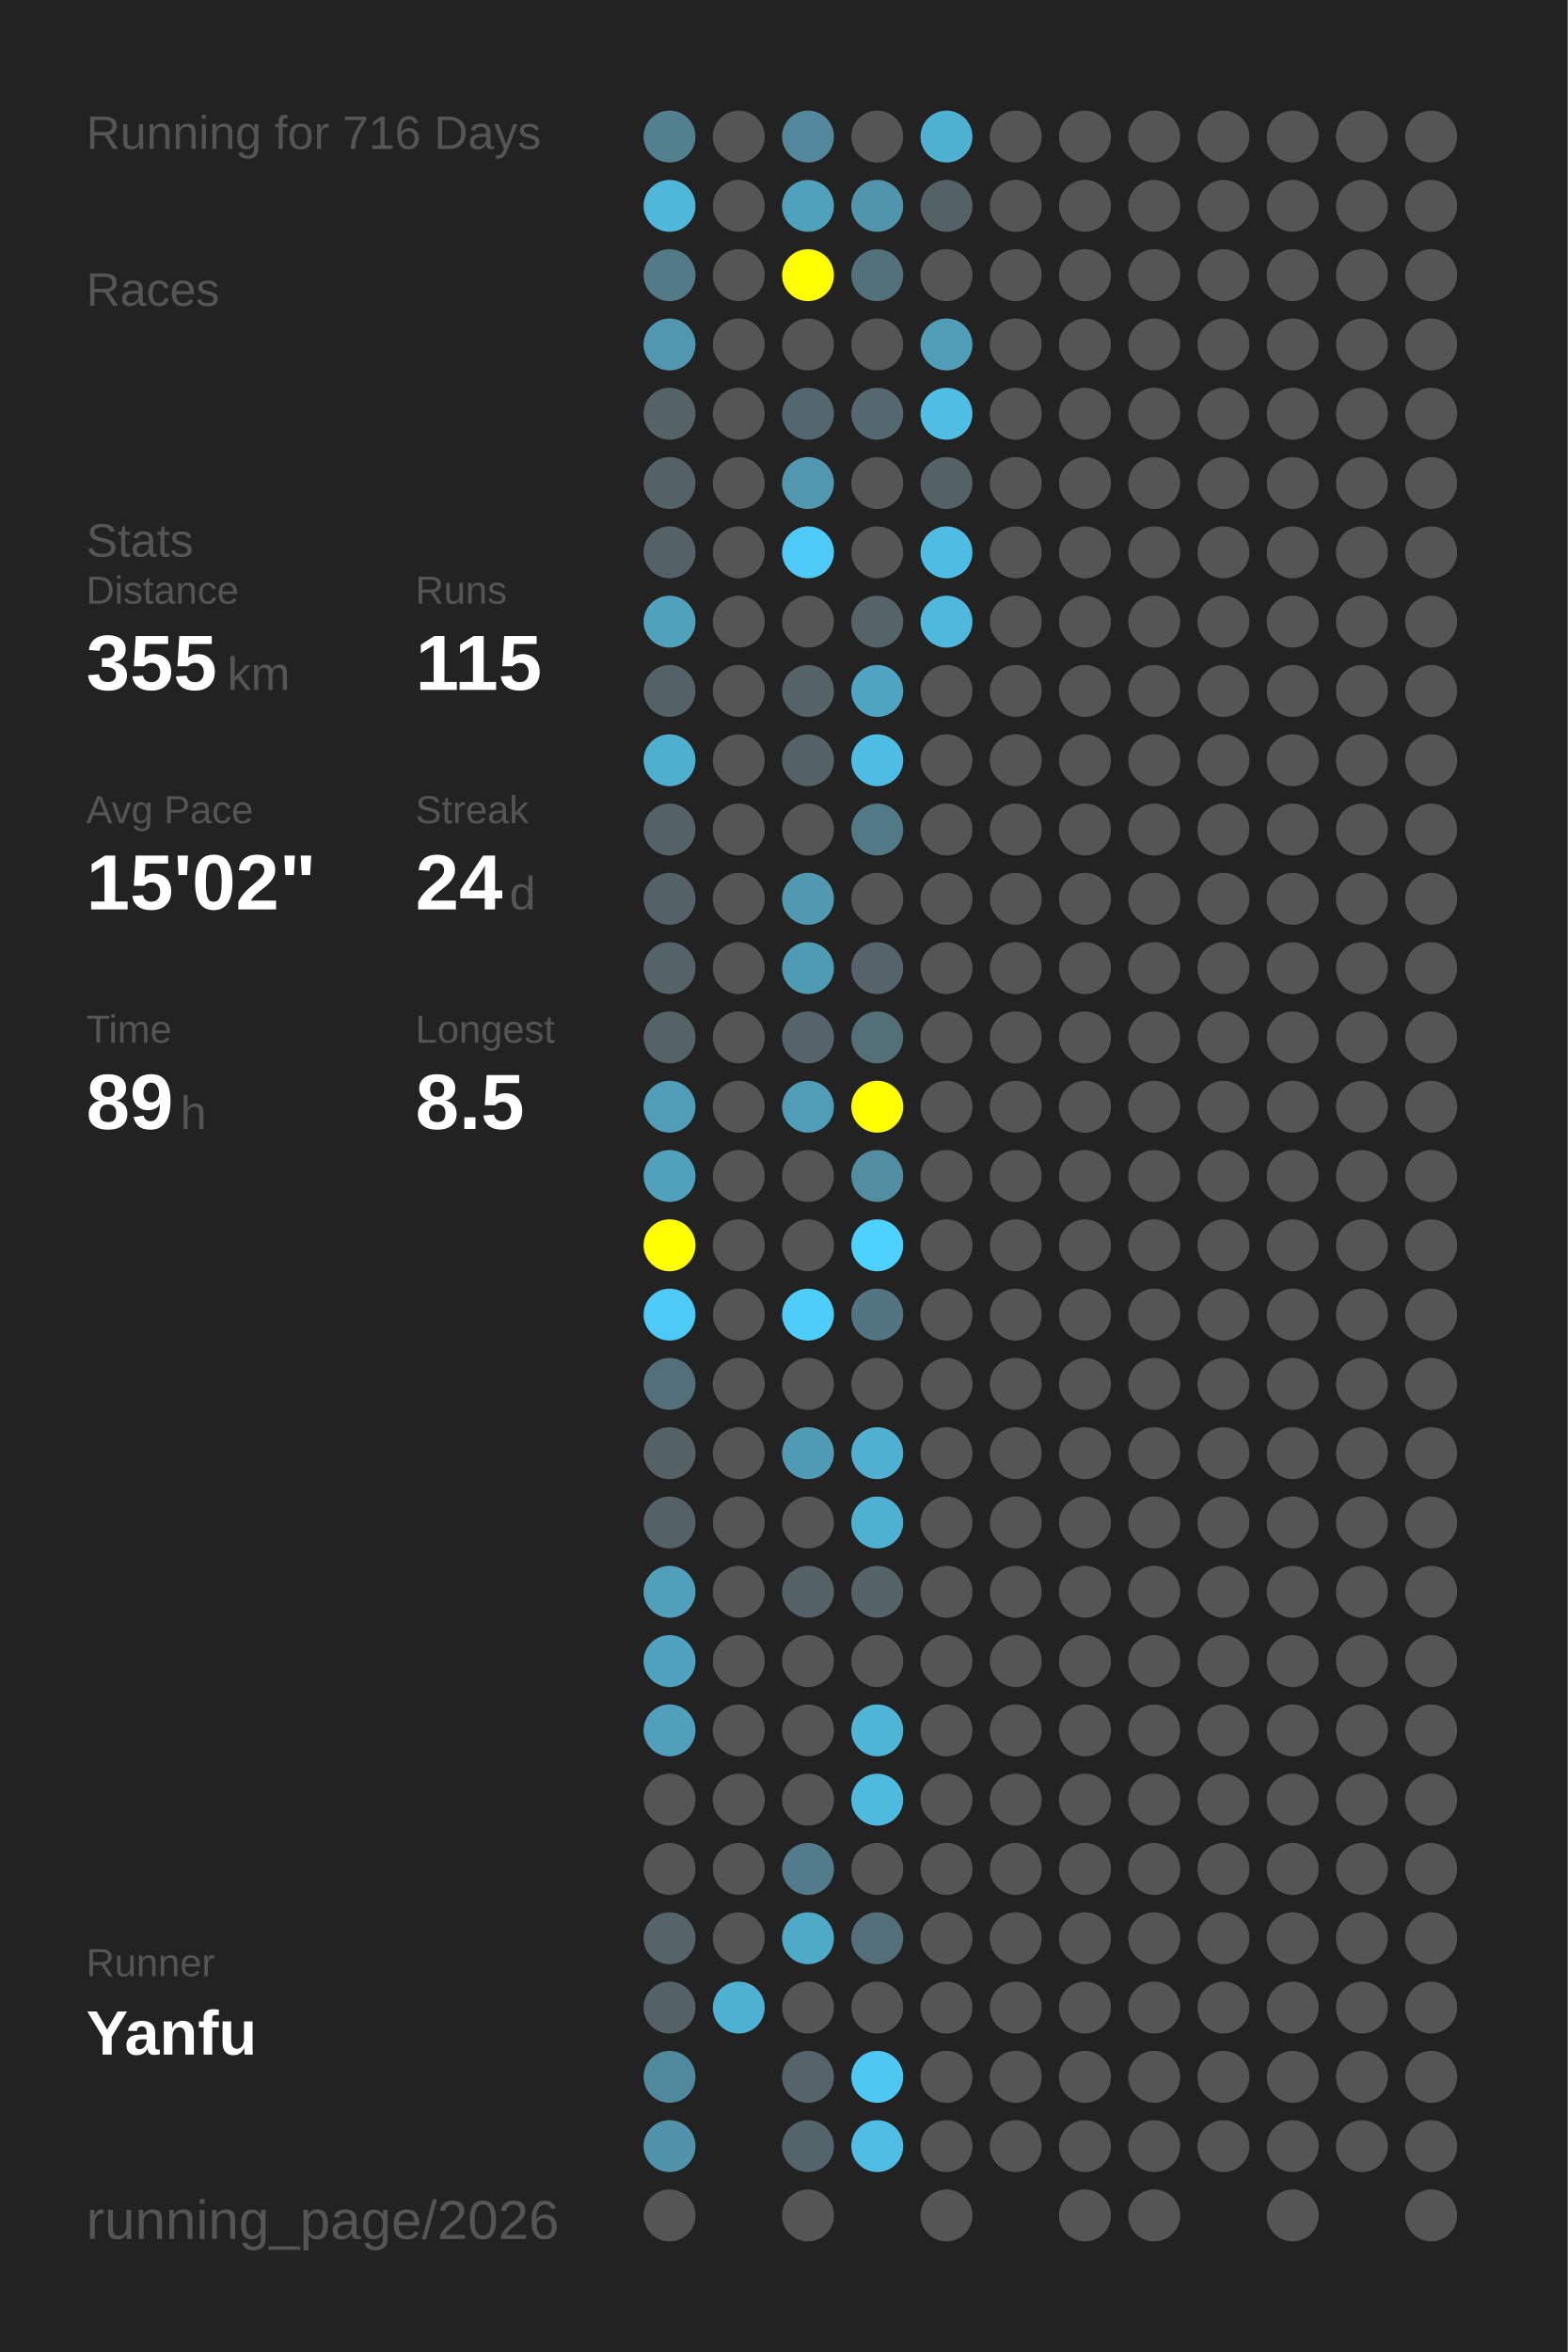
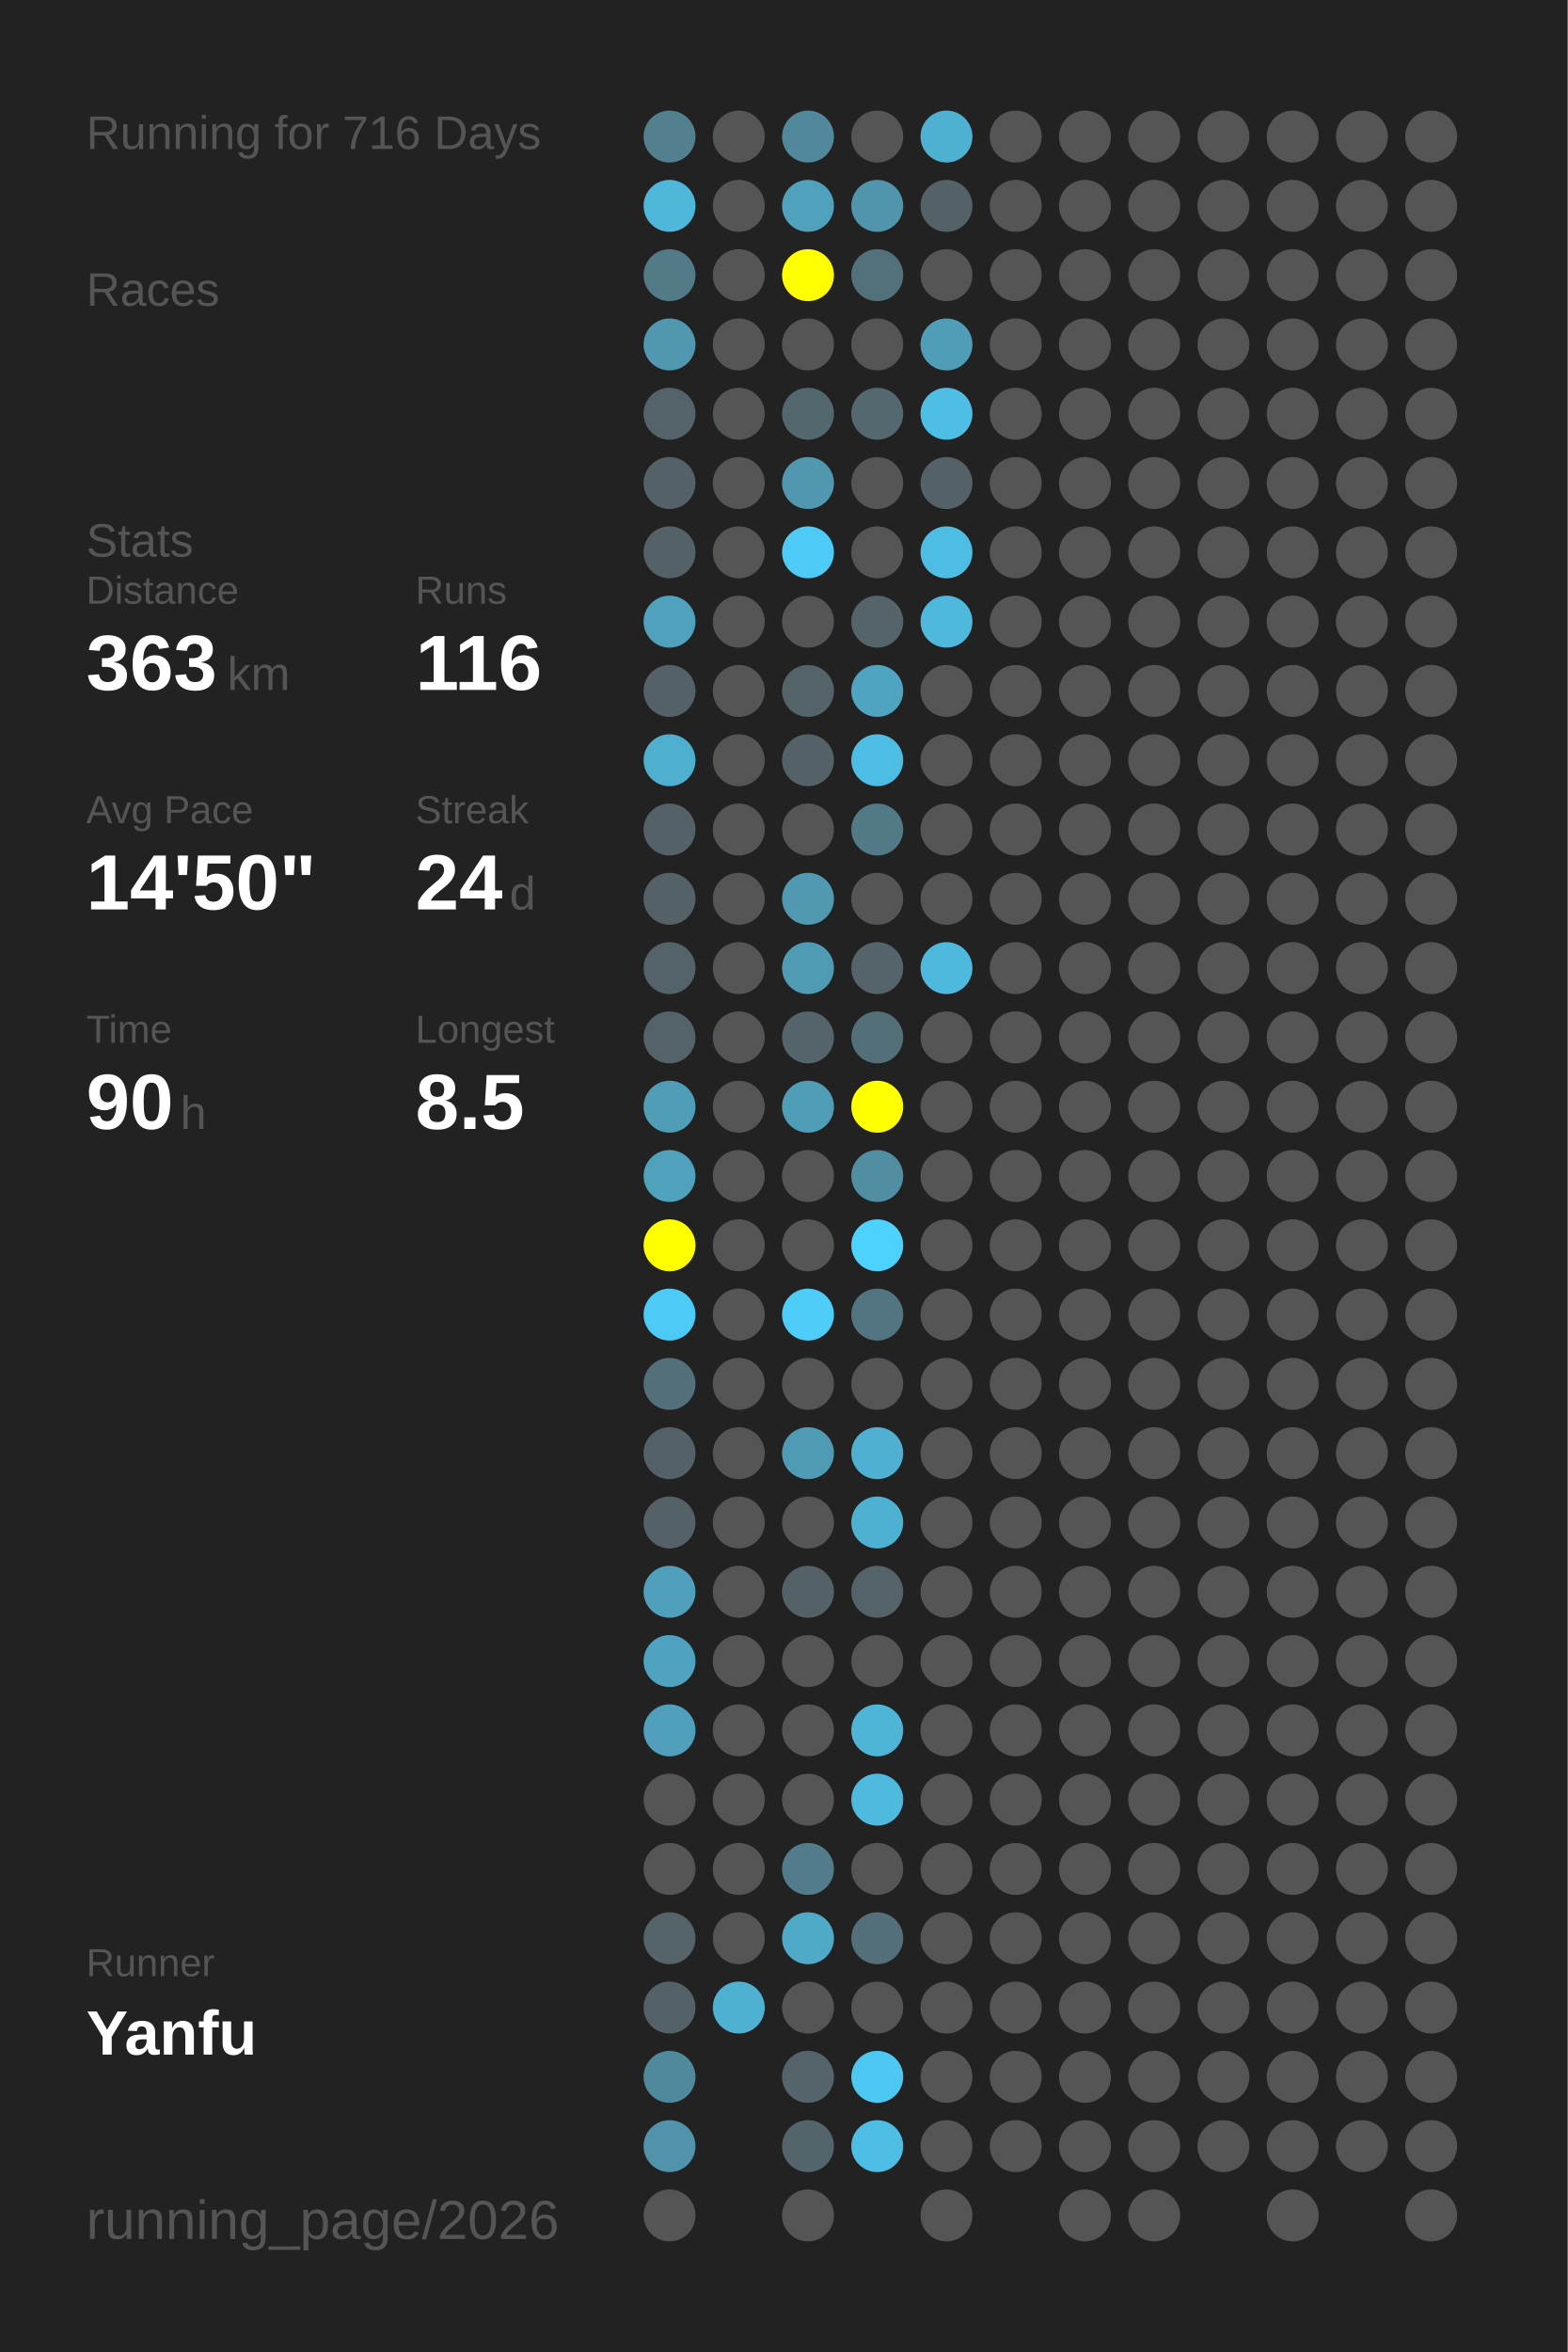
<svg xmlns="http://www.w3.org/2000/svg" baseProfile="full" height="300mm" version="1.1" viewBox="0,0,200,300" width="200mm">
  <defs />
  <rect fill="#222222" height="300" width="200" x="0" y="0" />
  <text fill="#555555" style="font-size:6px; font-family:Arial;" x="11" y="19">Running for 716 Days</text>
  <text fill="#555555" style="font-size:6px; font-family:Arial;" x="11" y="39">Races</text>
  <text fill="#555555" style="font-size:6px; font-family:Arial;" x="11" y="71">Stats</text>
  <text fill="#555555" style="font-size:5px; font-family:Arial;" x="11" y="77">Distance</text>
-   <text fill="#FFFFFF" style="font-size:10px; font-family:Arial; font-weight:bold;" x="11" y="88">355</text>
+   <text fill="#FFFFFF" style="font-size:10px; font-family:Arial; font-weight:bold;" x="11" y="88">363</text>
  <text fill="#555555" style="font-size:6px; font-family:Arial;" x="29" y="88">km</text>
  <text fill="#555555" style="font-size:5px; font-family:Arial;" x="53" y="77">Runs</text>
-   <text fill="#FFFFFF" style="font-size:10px; font-family:Arial; font-weight:bold;" x="53" y="88">115</text>
+   <text fill="#FFFFFF" style="font-size:10px; font-family:Arial; font-weight:bold;" x="53" y="88">116</text>
  <text fill="#555555" style="font-size:5px; font-family:Arial;" x="11" y="105">Avg Pace</text>
-   <text fill="#FFFFFF" style="font-size:10px; font-family:Arial; font-weight:bold;" x="11" y="116">15'02"</text>
+   <text fill="#FFFFFF" style="font-size:10px; font-family:Arial; font-weight:bold;" x="11" y="116">14'50"</text>
  <text fill="#555555" style="font-size:5px; font-family:Arial;" x="53" y="105">Streak</text>
  <text fill="#FFFFFF" style="font-size:10px; font-family:Arial; font-weight:bold;" x="53" y="116">24</text>
  <text fill="#555555" style="font-size:6px; font-family:Arial;" x="65" y="116">d</text>
  <text fill="#555555" style="font-size:5px; font-family:Arial;" x="11" y="133">Time</text>
-   <text fill="#FFFFFF" style="font-size:10px; font-family:Arial; font-weight:bold;" x="11" y="144">89</text>
+   <text fill="#FFFFFF" style="font-size:10px; font-family:Arial; font-weight:bold;" x="11" y="144">90</text>
  <text fill="#555555" style="font-size:6px; font-family:Arial;" x="23" y="144">h</text>
  <text fill="#555555" style="font-size:5px; font-family:Arial;" x="53" y="133">Longest</text>
  <text fill="#FFFFFF" style="font-size:10px; font-family:Arial; font-weight:bold;" x="53" y="144">8.5</text>
  <text fill="#555555" style="font-size:5px; font-family:Arial;" x="11" y="252.065">Runner</text>
  <text fill="#FFFFFF" style="font-size:8px; font-family:Arial; font-weight:bold;" x="11" y="262.065">Yanfu</text>
  <text fill="#555555" style="font-size:7px; font-family:Arial;" x="11" y="285.581">running_page/2026</text>
  <circle cx="85.417" cy="17.419" fill="#52808f" r="3.312" />
  <circle cx="85.417" cy="26.258" fill="#4eb7da" r="3.312" />
  <circle cx="85.417" cy="35.097" fill="#527a87" r="3.312" />
  <circle cx="85.417" cy="43.935" fill="#5097af" r="3.312" />
  <circle cx="85.417" cy="52.774" fill="#546368" r="3.312" />
  <circle cx="85.417" cy="61.613" fill="#546267" r="3.312" />
  <circle cx="85.417" cy="70.452" fill="#546267" r="3.312" />
  <circle cx="85.417" cy="79.29" fill="#50a1bc" r="3.312" />
  <circle cx="85.417" cy="88.129" fill="#546267" r="3.312" />
  <circle cx="85.417" cy="96.968" fill="#4fafcf" r="3.312" />
  <circle cx="85.417" cy="105.806" fill="#546267" r="3.312" />
  <circle cx="85.417" cy="114.645" fill="#546267" r="3.312" />
  <circle cx="85.417" cy="123.484" fill="#546368" r="3.312" />
  <circle cx="85.417" cy="132.323" fill="#546368" r="3.312" />
  <circle cx="85.417" cy="141.161" fill="#509db7" r="3.312" />
  <circle cx="85.417" cy="150" fill="#50a1bc" r="3.312" />
  <circle cx="85.417" cy="158.839" fill="#FFFF00" r="3.312" />
  <circle cx="85.417" cy="167.677" fill="#4dcbf6" r="3.312" />
  <circle cx="85.417" cy="176.516" fill="#53707a" r="3.312" />
  <circle cx="85.417" cy="185.355" fill="#546267" r="3.312" />
  <circle cx="85.417" cy="194.194" fill="#546166" r="3.312" />
  <circle cx="85.417" cy="203.032" fill="#50a0bc" r="3.312" />
  <circle cx="85.417" cy="211.871" fill="#4fa3c0" r="3.312" />
  <circle cx="85.417" cy="220.71" fill="#50a0bc" r="3.312" />
  <circle cx="85.417" cy="229.548" fill="#555555" r="3.312" />
  <circle cx="85.417" cy="238.387" fill="#555555" r="3.312" />
  <circle cx="85.417" cy="247.226" fill="#546469" r="3.312" />
  <circle cx="85.417" cy="256.065" fill="#546267" r="3.312" />
  <circle cx="85.417" cy="264.903" fill="#51899c" r="3.312" />
  <circle cx="85.417" cy="273.742" fill="#5093aa" r="3.312" />
  <circle cx="85.417" cy="282.581" fill="#555555" r="3.312" />
  <circle cx="94.25" cy="17.419" fill="#555555" r="3.312" />
  <circle cx="94.25" cy="26.258" fill="#555555" r="3.312" />
  <circle cx="94.25" cy="35.097" fill="#555555" r="3.312" />
  <circle cx="94.25" cy="43.935" fill="#555555" r="3.312" />
  <circle cx="94.25" cy="52.774" fill="#555555" r="3.312" />
  <circle cx="94.25" cy="61.613" fill="#555555" r="3.312" />
  <circle cx="94.25" cy="70.452" fill="#555555" r="3.312" />
  <circle cx="94.25" cy="79.29" fill="#555555" r="3.312" />
  <circle cx="94.25" cy="88.129" fill="#555555" r="3.312" />
  <circle cx="94.25" cy="96.968" fill="#555555" r="3.312" />
  <circle cx="94.25" cy="105.806" fill="#555555" r="3.312" />
  <circle cx="94.25" cy="114.645" fill="#555555" r="3.312" />
  <circle cx="94.25" cy="123.484" fill="#555555" r="3.312" />
  <circle cx="94.25" cy="132.323" fill="#555555" r="3.312" />
  <circle cx="94.25" cy="141.161" fill="#555555" r="3.312" />
  <circle cx="94.25" cy="150" fill="#555555" r="3.312" />
  <circle cx="94.25" cy="158.839" fill="#555555" r="3.312" />
  <circle cx="94.25" cy="167.677" fill="#555555" r="3.312" />
  <circle cx="94.25" cy="176.516" fill="#555555" r="3.312" />
  <circle cx="94.25" cy="185.355" fill="#555555" r="3.312" />
  <circle cx="94.25" cy="194.194" fill="#555555" r="3.312" />
  <circle cx="94.25" cy="203.032" fill="#555555" r="3.312" />
  <circle cx="94.25" cy="211.871" fill="#555555" r="3.312" />
  <circle cx="94.25" cy="220.71" fill="#555555" r="3.312" />
  <circle cx="94.25" cy="229.548" fill="#555555" r="3.312" />
  <circle cx="94.25" cy="238.387" fill="#555555" r="3.312" />
  <circle cx="94.25" cy="247.226" fill="#555555" r="3.312" />
  <circle cx="94.25" cy="256.065" fill="#4fb1d2" r="3.312" />
  <circle cx="103.083" cy="17.419" fill="#51889b" r="3.312" />
  <circle cx="103.083" cy="26.258" fill="#50a1bc" r="3.312" />
  <circle cx="103.083" cy="35.097" fill="#FFFF00" r="3.312" />
  <circle cx="103.083" cy="43.935" fill="#555555" r="3.312" />
  <circle cx="103.083" cy="52.774" fill="#53676e" r="3.312" />
  <circle cx="103.083" cy="61.613" fill="#5097af" r="3.312" />
  <circle cx="103.083" cy="70.452" fill="#4dcaf5" r="3.312" />
  <circle cx="103.083" cy="79.29" fill="#555555" r="3.312" />
  <circle cx="103.083" cy="88.129" fill="#546368" r="3.312" />
  <circle cx="103.083" cy="96.968" fill="#546267" r="3.312" />
  <circle cx="103.083" cy="105.806" fill="#555555" r="3.312" />
  <circle cx="103.083" cy="114.645" fill="#5099b1" r="3.312" />
  <circle cx="103.083" cy="123.484" fill="#509bb4" r="3.312" />
  <circle cx="103.083" cy="132.323" fill="#54646a" r="3.312" />
  <circle cx="103.083" cy="141.161" fill="#509db8" r="3.312" />
  <circle cx="103.083" cy="150" fill="#555555" r="3.312" />
  <circle cx="103.083" cy="158.839" fill="#555555" r="3.312" />
  <circle cx="103.083" cy="167.677" fill="#4dcdf8" r="3.312" />
  <circle cx="103.083" cy="176.516" fill="#555555" r="3.312" />
  <circle cx="103.083" cy="185.355" fill="#509bb4" r="3.312" />
  <circle cx="103.083" cy="194.194" fill="#555555" r="3.312" />
  <circle cx="103.083" cy="203.032" fill="#546268" r="3.312" />
  <circle cx="103.083" cy="211.871" fill="#555555" r="3.312" />
  <circle cx="103.083" cy="220.71" fill="#555555" r="3.312" />
  <circle cx="103.083" cy="229.548" fill="#555555" r="3.312" />
  <circle cx="103.083" cy="238.387" fill="#527c8b" r="3.312" />
  <circle cx="103.083" cy="247.226" fill="#4faac8" r="3.312" />
  <circle cx="103.083" cy="256.065" fill="#555555" r="3.312" />
  <circle cx="103.083" cy="264.903" fill="#54646a" r="3.312" />
  <circle cx="103.083" cy="273.742" fill="#53656b" r="3.312" />
  <circle cx="103.083" cy="282.581" fill="#555555" r="3.312" />
  <circle cx="111.917" cy="17.419" fill="#555555" r="3.312" />
  <circle cx="111.917" cy="26.258" fill="#5095ac" r="3.312" />
  <circle cx="111.917" cy="35.097" fill="#53717b" r="3.312" />
  <circle cx="111.917" cy="43.935" fill="#555555" r="3.312" />
  <circle cx="111.917" cy="52.774" fill="#53686f" r="3.312" />
  <circle cx="111.917" cy="61.613" fill="#555555" r="3.312" />
  <circle cx="111.917" cy="70.452" fill="#555555" r="3.312" />
  <circle cx="111.917" cy="79.29" fill="#546469" r="3.312" />
  <circle cx="111.917" cy="88.129" fill="#4fa4c1" r="3.312" />
  <circle cx="111.917" cy="96.968" fill="#4ebde3" r="3.312" />
  <circle cx="111.917" cy="105.806" fill="#527986" r="3.312" />
  <circle cx="111.917" cy="114.645" fill="#555555" r="3.312" />
  <circle cx="111.917" cy="123.484" fill="#54646a" r="3.312" />
  <circle cx="111.917" cy="132.323" fill="#537079" r="3.312" />
  <circle cx="111.917" cy="141.161" fill="#FFFF00" r="3.312" />
  <circle cx="111.917" cy="150" fill="#518ea2" r="3.312" />
  <circle cx="111.917" cy="158.839" fill="#4dd1fe" r="3.312" />
  <circle cx="111.917" cy="167.677" fill="#527581" r="3.312" />
  <circle cx="111.917" cy="176.516" fill="#555555" r="3.312" />
  <circle cx="111.917" cy="185.355" fill="#4fb0d1" r="3.312" />
  <circle cx="111.917" cy="194.194" fill="#4fb1d2" r="3.312" />
  <circle cx="111.917" cy="203.032" fill="#546368" r="3.312" />
  <circle cx="111.917" cy="211.871" fill="#555555" r="3.312" />
  <circle cx="111.917" cy="220.71" fill="#4eb5d7" r="3.312" />
  <circle cx="111.917" cy="229.548" fill="#4ebade" r="3.312" />
  <circle cx="111.917" cy="238.387" fill="#555555" r="3.312" />
  <circle cx="111.917" cy="247.226" fill="#53707a" r="3.312" />
  <circle cx="111.917" cy="256.065" fill="#555555" r="3.312" />
  <circle cx="111.917" cy="264.903" fill="#4dc8f2" r="3.312" />
  <circle cx="111.917" cy="273.742" fill="#4ebee4" r="3.312" />
  <circle cx="120.75" cy="17.419" fill="#4fb1d2" r="3.312" />
  <circle cx="120.75" cy="26.258" fill="#546166" r="3.312" />
  <circle cx="120.75" cy="35.097" fill="#555555" r="3.312" />
  <circle cx="120.75" cy="43.935" fill="#509db7" r="3.312" />
  <circle cx="120.75" cy="52.774" fill="#4ebee4" r="3.312" />
  <circle cx="120.75" cy="61.613" fill="#546267" r="3.312" />
  <circle cx="120.75" cy="70.452" fill="#4ebde3" r="3.312" />
  <circle cx="120.75" cy="79.29" fill="#4eb9dd" r="3.312" />
  <circle cx="120.75" cy="88.129" fill="#555555" r="3.312" />
  <circle cx="120.75" cy="96.968" fill="#555555" r="3.312" />
  <circle cx="120.75" cy="105.806" fill="#555555" r="3.312" />
  <circle cx="120.75" cy="114.645" fill="#555555" r="3.312" />
-   <circle cx="120.75" cy="123.484" fill="#555555" r="3.312" />
+   <circle cx="120.75" cy="123.484" fill="#4eb9dd" r="3.312" />
  <circle cx="120.75" cy="132.323" fill="#555555" r="3.312" />
  <circle cx="120.75" cy="141.161" fill="#555555" r="3.312" />
  <circle cx="120.75" cy="150" fill="#555555" r="3.312" />
  <circle cx="120.75" cy="158.839" fill="#555555" r="3.312" />
  <circle cx="120.75" cy="167.677" fill="#555555" r="3.312" />
  <circle cx="120.75" cy="176.516" fill="#555555" r="3.312" />
  <circle cx="120.75" cy="185.355" fill="#555555" r="3.312" />
  <circle cx="120.75" cy="194.194" fill="#555555" r="3.312" />
  <circle cx="120.75" cy="203.032" fill="#555555" r="3.312" />
  <circle cx="120.75" cy="211.871" fill="#555555" r="3.312" />
  <circle cx="120.75" cy="220.71" fill="#555555" r="3.312" />
  <circle cx="120.75" cy="229.548" fill="#555555" r="3.312" />
  <circle cx="120.75" cy="238.387" fill="#555555" r="3.312" />
  <circle cx="120.75" cy="247.226" fill="#555555" r="3.312" />
  <circle cx="120.75" cy="256.065" fill="#555555" r="3.312" />
  <circle cx="120.75" cy="264.903" fill="#555555" r="3.312" />
  <circle cx="120.75" cy="273.742" fill="#555555" r="3.312" />
  <circle cx="120.75" cy="282.581" fill="#555555" r="3.312" />
  <circle cx="129.583" cy="17.419" fill="#555555" r="3.312" />
  <circle cx="129.583" cy="26.258" fill="#555555" r="3.312" />
  <circle cx="129.583" cy="35.097" fill="#555555" r="3.312" />
  <circle cx="129.583" cy="43.935" fill="#555555" r="3.312" />
  <circle cx="129.583" cy="52.774" fill="#555555" r="3.312" />
  <circle cx="129.583" cy="61.613" fill="#555555" r="3.312" />
  <circle cx="129.583" cy="70.452" fill="#555555" r="3.312" />
  <circle cx="129.583" cy="79.29" fill="#555555" r="3.312" />
  <circle cx="129.583" cy="88.129" fill="#555555" r="3.312" />
  <circle cx="129.583" cy="96.968" fill="#555555" r="3.312" />
  <circle cx="129.583" cy="105.806" fill="#555555" r="3.312" />
  <circle cx="129.583" cy="114.645" fill="#555555" r="3.312" />
  <circle cx="129.583" cy="123.484" fill="#555555" r="3.312" />
  <circle cx="129.583" cy="132.323" fill="#555555" r="3.312" />
  <circle cx="129.583" cy="141.161" fill="#555555" r="3.312" />
  <circle cx="129.583" cy="150" fill="#555555" r="3.312" />
  <circle cx="129.583" cy="158.839" fill="#555555" r="3.312" />
  <circle cx="129.583" cy="167.677" fill="#555555" r="3.312" />
  <circle cx="129.583" cy="176.516" fill="#555555" r="3.312" />
  <circle cx="129.583" cy="185.355" fill="#555555" r="3.312" />
  <circle cx="129.583" cy="194.194" fill="#555555" r="3.312" />
  <circle cx="129.583" cy="203.032" fill="#555555" r="3.312" />
  <circle cx="129.583" cy="211.871" fill="#555555" r="3.312" />
  <circle cx="129.583" cy="220.71" fill="#555555" r="3.312" />
  <circle cx="129.583" cy="229.548" fill="#555555" r="3.312" />
  <circle cx="129.583" cy="238.387" fill="#555555" r="3.312" />
  <circle cx="129.583" cy="247.226" fill="#555555" r="3.312" />
  <circle cx="129.583" cy="256.065" fill="#555555" r="3.312" />
  <circle cx="129.583" cy="264.903" fill="#555555" r="3.312" />
  <circle cx="129.583" cy="273.742" fill="#555555" r="3.312" />
  <circle cx="138.417" cy="17.419" fill="#555555" r="3.312" />
  <circle cx="138.417" cy="26.258" fill="#555555" r="3.312" />
  <circle cx="138.417" cy="35.097" fill="#555555" r="3.312" />
  <circle cx="138.417" cy="43.935" fill="#555555" r="3.312" />
  <circle cx="138.417" cy="52.774" fill="#555555" r="3.312" />
  <circle cx="138.417" cy="61.613" fill="#555555" r="3.312" />
  <circle cx="138.417" cy="70.452" fill="#555555" r="3.312" />
  <circle cx="138.417" cy="79.29" fill="#555555" r="3.312" />
  <circle cx="138.417" cy="88.129" fill="#555555" r="3.312" />
  <circle cx="138.417" cy="96.968" fill="#555555" r="3.312" />
  <circle cx="138.417" cy="105.806" fill="#555555" r="3.312" />
  <circle cx="138.417" cy="114.645" fill="#555555" r="3.312" />
  <circle cx="138.417" cy="123.484" fill="#555555" r="3.312" />
  <circle cx="138.417" cy="132.323" fill="#555555" r="3.312" />
  <circle cx="138.417" cy="141.161" fill="#555555" r="3.312" />
  <circle cx="138.417" cy="150" fill="#555555" r="3.312" />
  <circle cx="138.417" cy="158.839" fill="#555555" r="3.312" />
  <circle cx="138.417" cy="167.677" fill="#555555" r="3.312" />
  <circle cx="138.417" cy="176.516" fill="#555555" r="3.312" />
  <circle cx="138.417" cy="185.355" fill="#555555" r="3.312" />
  <circle cx="138.417" cy="194.194" fill="#555555" r="3.312" />
  <circle cx="138.417" cy="203.032" fill="#555555" r="3.312" />
  <circle cx="138.417" cy="211.871" fill="#555555" r="3.312" />
  <circle cx="138.417" cy="220.71" fill="#555555" r="3.312" />
  <circle cx="138.417" cy="229.548" fill="#555555" r="3.312" />
  <circle cx="138.417" cy="238.387" fill="#555555" r="3.312" />
  <circle cx="138.417" cy="247.226" fill="#555555" r="3.312" />
  <circle cx="138.417" cy="256.065" fill="#555555" r="3.312" />
  <circle cx="138.417" cy="264.903" fill="#555555" r="3.312" />
  <circle cx="138.417" cy="273.742" fill="#555555" r="3.312" />
  <circle cx="138.417" cy="282.581" fill="#555555" r="3.312" />
  <circle cx="147.25" cy="17.419" fill="#555555" r="3.312" />
  <circle cx="147.25" cy="26.258" fill="#555555" r="3.312" />
  <circle cx="147.25" cy="35.097" fill="#555555" r="3.312" />
  <circle cx="147.25" cy="43.935" fill="#555555" r="3.312" />
  <circle cx="147.25" cy="52.774" fill="#555555" r="3.312" />
  <circle cx="147.25" cy="61.613" fill="#555555" r="3.312" />
  <circle cx="147.25" cy="70.452" fill="#555555" r="3.312" />
  <circle cx="147.25" cy="79.29" fill="#555555" r="3.312" />
  <circle cx="147.25" cy="88.129" fill="#555555" r="3.312" />
  <circle cx="147.25" cy="96.968" fill="#555555" r="3.312" />
  <circle cx="147.25" cy="105.806" fill="#555555" r="3.312" />
  <circle cx="147.25" cy="114.645" fill="#555555" r="3.312" />
  <circle cx="147.25" cy="123.484" fill="#555555" r="3.312" />
  <circle cx="147.25" cy="132.323" fill="#555555" r="3.312" />
  <circle cx="147.25" cy="141.161" fill="#555555" r="3.312" />
  <circle cx="147.25" cy="150" fill="#555555" r="3.312" />
  <circle cx="147.25" cy="158.839" fill="#555555" r="3.312" />
  <circle cx="147.25" cy="167.677" fill="#555555" r="3.312" />
  <circle cx="147.25" cy="176.516" fill="#555555" r="3.312" />
  <circle cx="147.25" cy="185.355" fill="#555555" r="3.312" />
  <circle cx="147.25" cy="194.194" fill="#555555" r="3.312" />
  <circle cx="147.25" cy="203.032" fill="#555555" r="3.312" />
  <circle cx="147.25" cy="211.871" fill="#555555" r="3.312" />
  <circle cx="147.25" cy="220.71" fill="#555555" r="3.312" />
  <circle cx="147.25" cy="229.548" fill="#555555" r="3.312" />
  <circle cx="147.25" cy="238.387" fill="#555555" r="3.312" />
  <circle cx="147.25" cy="247.226" fill="#555555" r="3.312" />
  <circle cx="147.25" cy="256.065" fill="#555555" r="3.312" />
  <circle cx="147.25" cy="264.903" fill="#555555" r="3.312" />
  <circle cx="147.25" cy="273.742" fill="#555555" r="3.312" />
  <circle cx="147.25" cy="282.581" fill="#555555" r="3.312" />
  <circle cx="156.083" cy="17.419" fill="#555555" r="3.312" />
  <circle cx="156.083" cy="26.258" fill="#555555" r="3.312" />
  <circle cx="156.083" cy="35.097" fill="#555555" r="3.312" />
  <circle cx="156.083" cy="43.935" fill="#555555" r="3.312" />
  <circle cx="156.083" cy="52.774" fill="#555555" r="3.312" />
  <circle cx="156.083" cy="61.613" fill="#555555" r="3.312" />
  <circle cx="156.083" cy="70.452" fill="#555555" r="3.312" />
  <circle cx="156.083" cy="79.29" fill="#555555" r="3.312" />
  <circle cx="156.083" cy="88.129" fill="#555555" r="3.312" />
  <circle cx="156.083" cy="96.968" fill="#555555" r="3.312" />
  <circle cx="156.083" cy="105.806" fill="#555555" r="3.312" />
  <circle cx="156.083" cy="114.645" fill="#555555" r="3.312" />
  <circle cx="156.083" cy="123.484" fill="#555555" r="3.312" />
  <circle cx="156.083" cy="132.323" fill="#555555" r="3.312" />
  <circle cx="156.083" cy="141.161" fill="#555555" r="3.312" />
  <circle cx="156.083" cy="150" fill="#555555" r="3.312" />
  <circle cx="156.083" cy="158.839" fill="#555555" r="3.312" />
  <circle cx="156.083" cy="167.677" fill="#555555" r="3.312" />
  <circle cx="156.083" cy="176.516" fill="#555555" r="3.312" />
  <circle cx="156.083" cy="185.355" fill="#555555" r="3.312" />
  <circle cx="156.083" cy="194.194" fill="#555555" r="3.312" />
  <circle cx="156.083" cy="203.032" fill="#555555" r="3.312" />
  <circle cx="156.083" cy="211.871" fill="#555555" r="3.312" />
  <circle cx="156.083" cy="220.71" fill="#555555" r="3.312" />
  <circle cx="156.083" cy="229.548" fill="#555555" r="3.312" />
  <circle cx="156.083" cy="238.387" fill="#555555" r="3.312" />
  <circle cx="156.083" cy="247.226" fill="#555555" r="3.312" />
  <circle cx="156.083" cy="256.065" fill="#555555" r="3.312" />
  <circle cx="156.083" cy="264.903" fill="#555555" r="3.312" />
  <circle cx="156.083" cy="273.742" fill="#555555" r="3.312" />
  <circle cx="164.917" cy="17.419" fill="#555555" r="3.312" />
  <circle cx="164.917" cy="26.258" fill="#555555" r="3.312" />
  <circle cx="164.917" cy="35.097" fill="#555555" r="3.312" />
  <circle cx="164.917" cy="43.935" fill="#555555" r="3.312" />
  <circle cx="164.917" cy="52.774" fill="#555555" r="3.312" />
  <circle cx="164.917" cy="61.613" fill="#555555" r="3.312" />
  <circle cx="164.917" cy="70.452" fill="#555555" r="3.312" />
  <circle cx="164.917" cy="79.29" fill="#555555" r="3.312" />
  <circle cx="164.917" cy="88.129" fill="#555555" r="3.312" />
  <circle cx="164.917" cy="96.968" fill="#555555" r="3.312" />
  <circle cx="164.917" cy="105.806" fill="#555555" r="3.312" />
  <circle cx="164.917" cy="114.645" fill="#555555" r="3.312" />
  <circle cx="164.917" cy="123.484" fill="#555555" r="3.312" />
  <circle cx="164.917" cy="132.323" fill="#555555" r="3.312" />
  <circle cx="164.917" cy="141.161" fill="#555555" r="3.312" />
  <circle cx="164.917" cy="150" fill="#555555" r="3.312" />
  <circle cx="164.917" cy="158.839" fill="#555555" r="3.312" />
  <circle cx="164.917" cy="167.677" fill="#555555" r="3.312" />
  <circle cx="164.917" cy="176.516" fill="#555555" r="3.312" />
  <circle cx="164.917" cy="185.355" fill="#555555" r="3.312" />
  <circle cx="164.917" cy="194.194" fill="#555555" r="3.312" />
  <circle cx="164.917" cy="203.032" fill="#555555" r="3.312" />
  <circle cx="164.917" cy="211.871" fill="#555555" r="3.312" />
  <circle cx="164.917" cy="220.71" fill="#555555" r="3.312" />
  <circle cx="164.917" cy="229.548" fill="#555555" r="3.312" />
  <circle cx="164.917" cy="238.387" fill="#555555" r="3.312" />
  <circle cx="164.917" cy="247.226" fill="#555555" r="3.312" />
  <circle cx="164.917" cy="256.065" fill="#555555" r="3.312" />
  <circle cx="164.917" cy="264.903" fill="#555555" r="3.312" />
  <circle cx="164.917" cy="273.742" fill="#555555" r="3.312" />
  <circle cx="164.917" cy="282.581" fill="#555555" r="3.312" />
  <circle cx="173.75" cy="17.419" fill="#555555" r="3.312" />
  <circle cx="173.75" cy="26.258" fill="#555555" r="3.312" />
  <circle cx="173.75" cy="35.097" fill="#555555" r="3.312" />
  <circle cx="173.75" cy="43.935" fill="#555555" r="3.312" />
  <circle cx="173.75" cy="52.774" fill="#555555" r="3.312" />
  <circle cx="173.75" cy="61.613" fill="#555555" r="3.312" />
  <circle cx="173.75" cy="70.452" fill="#555555" r="3.312" />
  <circle cx="173.75" cy="79.29" fill="#555555" r="3.312" />
  <circle cx="173.75" cy="88.129" fill="#555555" r="3.312" />
  <circle cx="173.75" cy="96.968" fill="#555555" r="3.312" />
  <circle cx="173.75" cy="105.806" fill="#555555" r="3.312" />
  <circle cx="173.75" cy="114.645" fill="#555555" r="3.312" />
  <circle cx="173.75" cy="123.484" fill="#555555" r="3.312" />
  <circle cx="173.75" cy="132.323" fill="#555555" r="3.312" />
  <circle cx="173.75" cy="141.161" fill="#555555" r="3.312" />
  <circle cx="173.75" cy="150" fill="#555555" r="3.312" />
  <circle cx="173.75" cy="158.839" fill="#555555" r="3.312" />
  <circle cx="173.75" cy="167.677" fill="#555555" r="3.312" />
  <circle cx="173.75" cy="176.516" fill="#555555" r="3.312" />
  <circle cx="173.75" cy="185.355" fill="#555555" r="3.312" />
  <circle cx="173.75" cy="194.194" fill="#555555" r="3.312" />
  <circle cx="173.75" cy="203.032" fill="#555555" r="3.312" />
  <circle cx="173.75" cy="211.871" fill="#555555" r="3.312" />
  <circle cx="173.75" cy="220.71" fill="#555555" r="3.312" />
  <circle cx="173.75" cy="229.548" fill="#555555" r="3.312" />
  <circle cx="173.75" cy="238.387" fill="#555555" r="3.312" />
  <circle cx="173.75" cy="247.226" fill="#555555" r="3.312" />
  <circle cx="173.75" cy="256.065" fill="#555555" r="3.312" />
  <circle cx="173.75" cy="264.903" fill="#555555" r="3.312" />
  <circle cx="173.75" cy="273.742" fill="#555555" r="3.312" />
  <circle cx="182.583" cy="17.419" fill="#555555" r="3.312" />
  <circle cx="182.583" cy="26.258" fill="#555555" r="3.312" />
  <circle cx="182.583" cy="35.097" fill="#555555" r="3.312" />
  <circle cx="182.583" cy="43.935" fill="#555555" r="3.312" />
  <circle cx="182.583" cy="52.774" fill="#555555" r="3.312" />
  <circle cx="182.583" cy="61.613" fill="#555555" r="3.312" />
  <circle cx="182.583" cy="70.452" fill="#555555" r="3.312" />
  <circle cx="182.583" cy="79.29" fill="#555555" r="3.312" />
  <circle cx="182.583" cy="88.129" fill="#555555" r="3.312" />
  <circle cx="182.583" cy="96.968" fill="#555555" r="3.312" />
  <circle cx="182.583" cy="105.806" fill="#555555" r="3.312" />
  <circle cx="182.583" cy="114.645" fill="#555555" r="3.312" />
  <circle cx="182.583" cy="123.484" fill="#555555" r="3.312" />
  <circle cx="182.583" cy="132.323" fill="#555555" r="3.312" />
  <circle cx="182.583" cy="141.161" fill="#555555" r="3.312" />
  <circle cx="182.583" cy="150" fill="#555555" r="3.312" />
  <circle cx="182.583" cy="158.839" fill="#555555" r="3.312" />
  <circle cx="182.583" cy="167.677" fill="#555555" r="3.312" />
  <circle cx="182.583" cy="176.516" fill="#555555" r="3.312" />
  <circle cx="182.583" cy="185.355" fill="#555555" r="3.312" />
  <circle cx="182.583" cy="194.194" fill="#555555" r="3.312" />
  <circle cx="182.583" cy="203.032" fill="#555555" r="3.312" />
  <circle cx="182.583" cy="211.871" fill="#555555" r="3.312" />
  <circle cx="182.583" cy="220.71" fill="#555555" r="3.312" />
  <circle cx="182.583" cy="229.548" fill="#555555" r="3.312" />
  <circle cx="182.583" cy="238.387" fill="#555555" r="3.312" />
  <circle cx="182.583" cy="247.226" fill="#555555" r="3.312" />
  <circle cx="182.583" cy="256.065" fill="#555555" r="3.312" />
  <circle cx="182.583" cy="264.903" fill="#555555" r="3.312" />
  <circle cx="182.583" cy="273.742" fill="#555555" r="3.312" />
  <circle cx="182.583" cy="282.581" fill="#555555" r="3.312" />
</svg>
